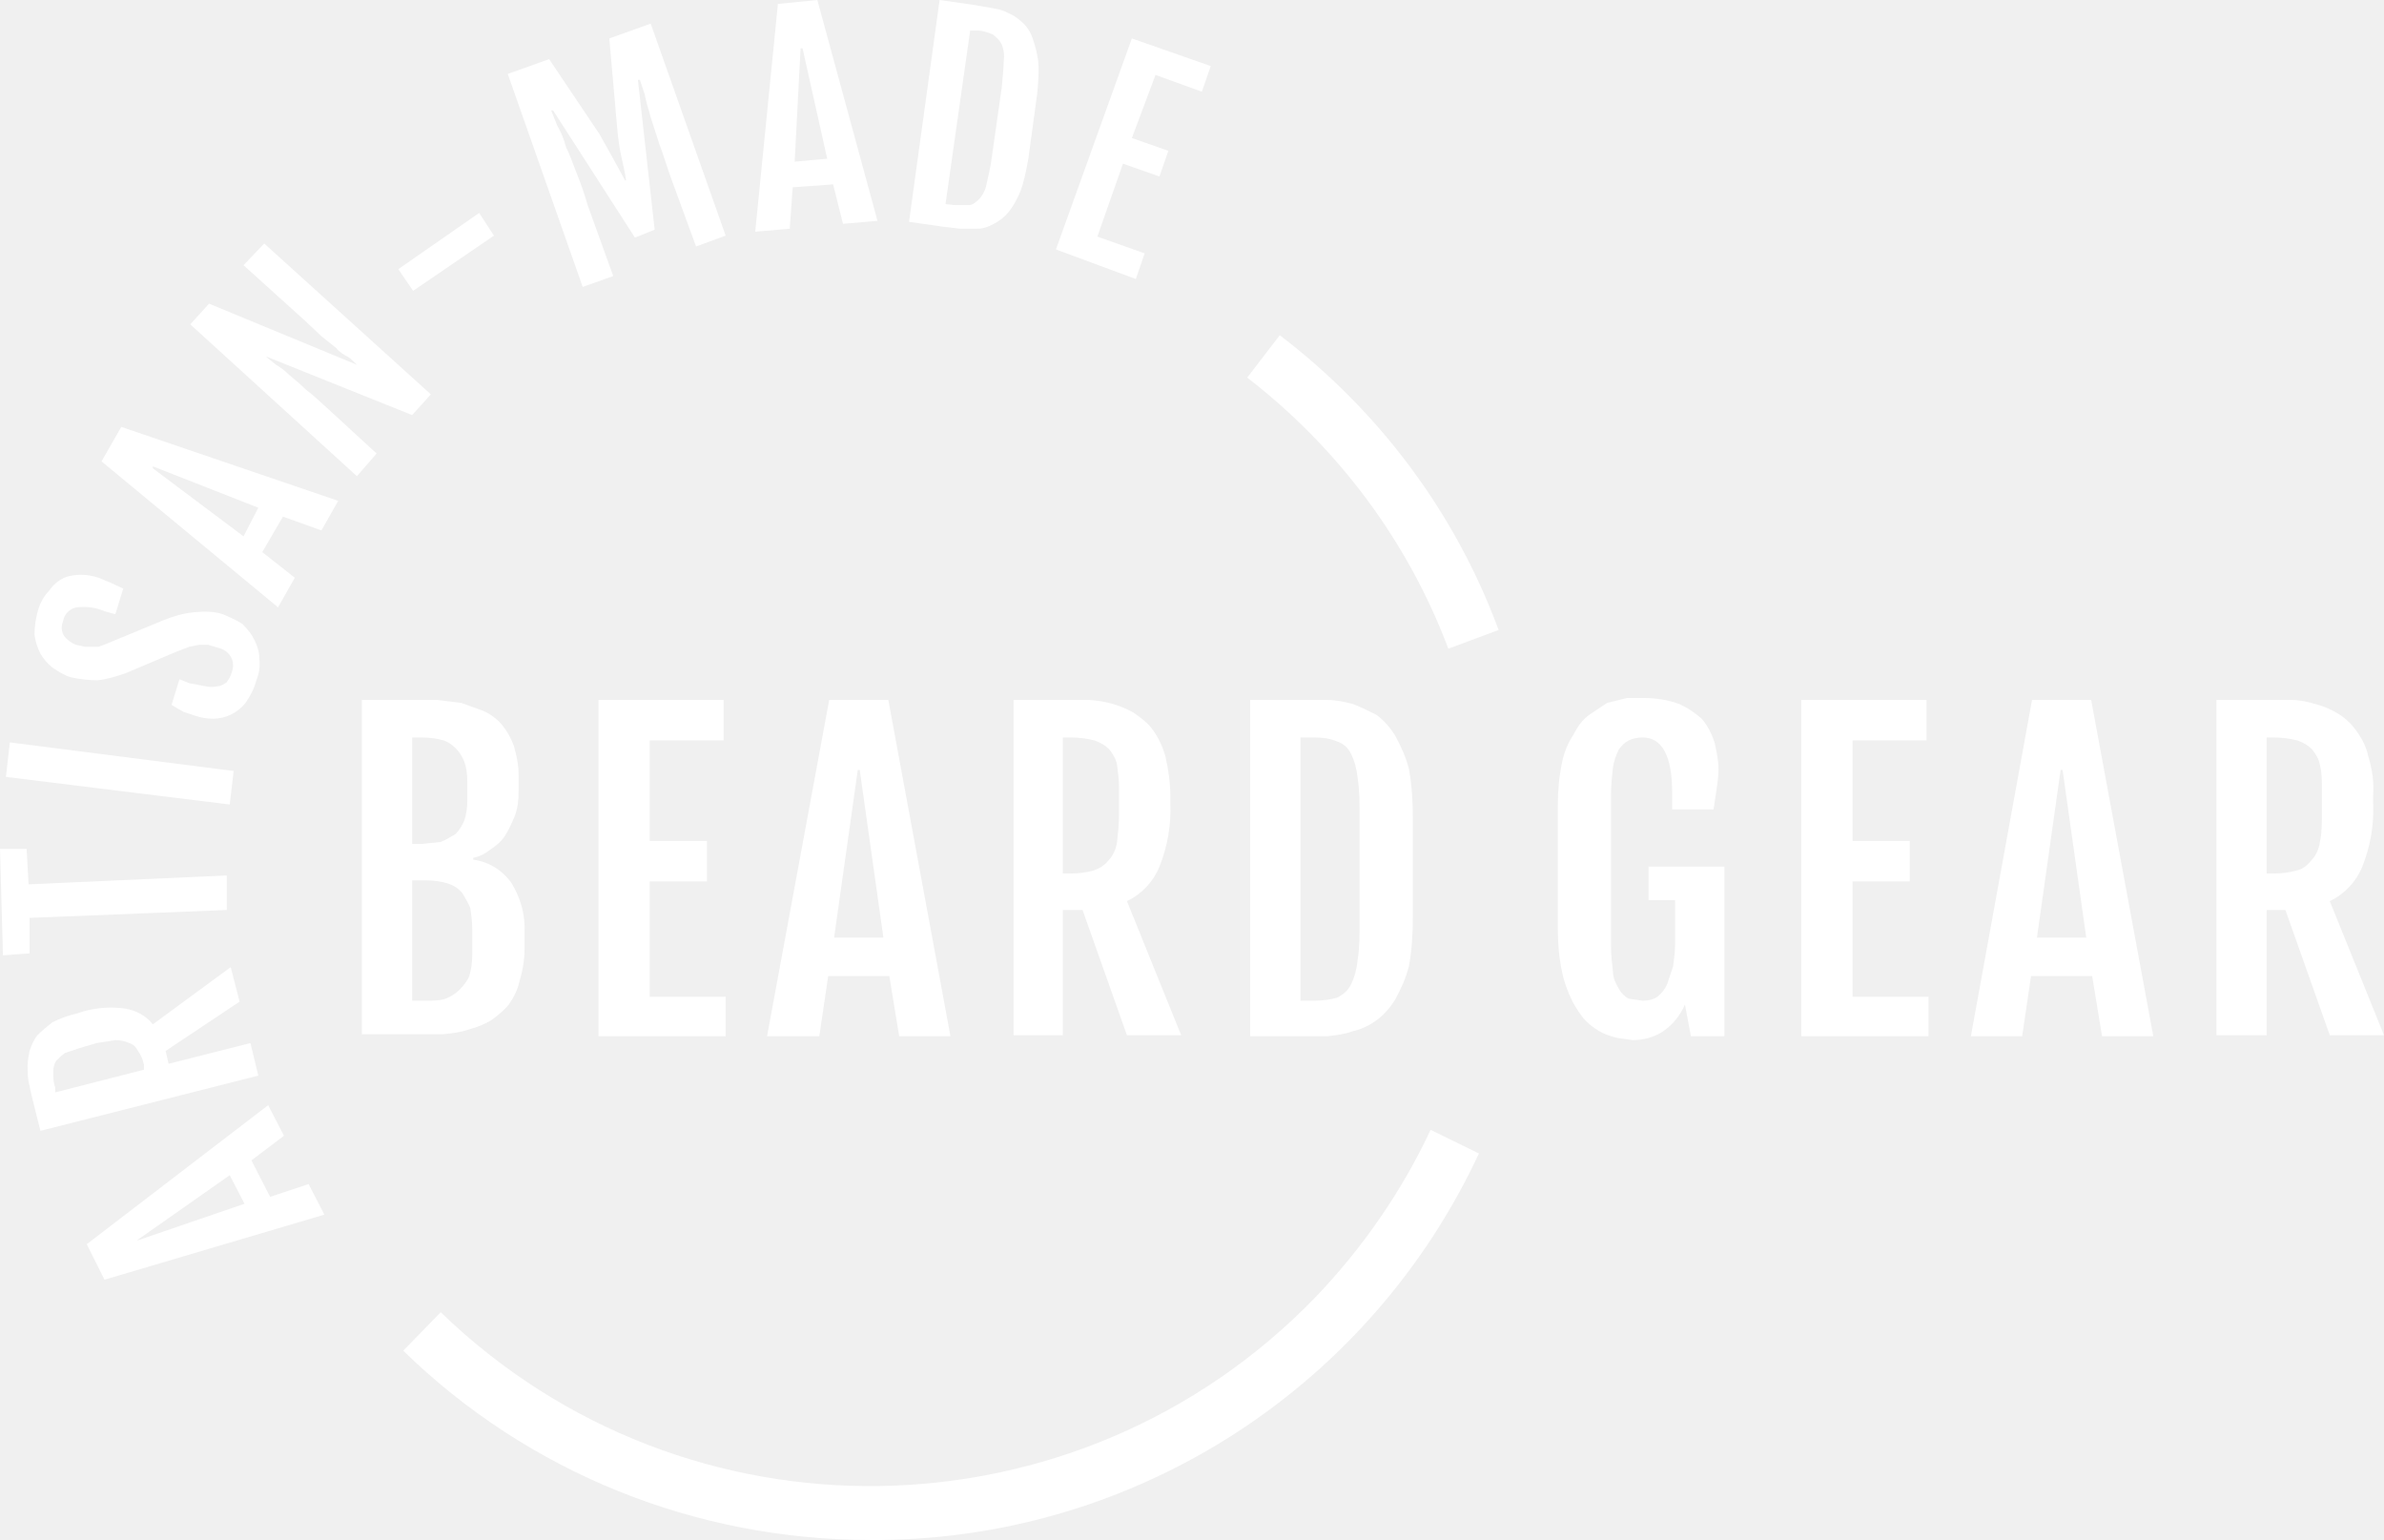
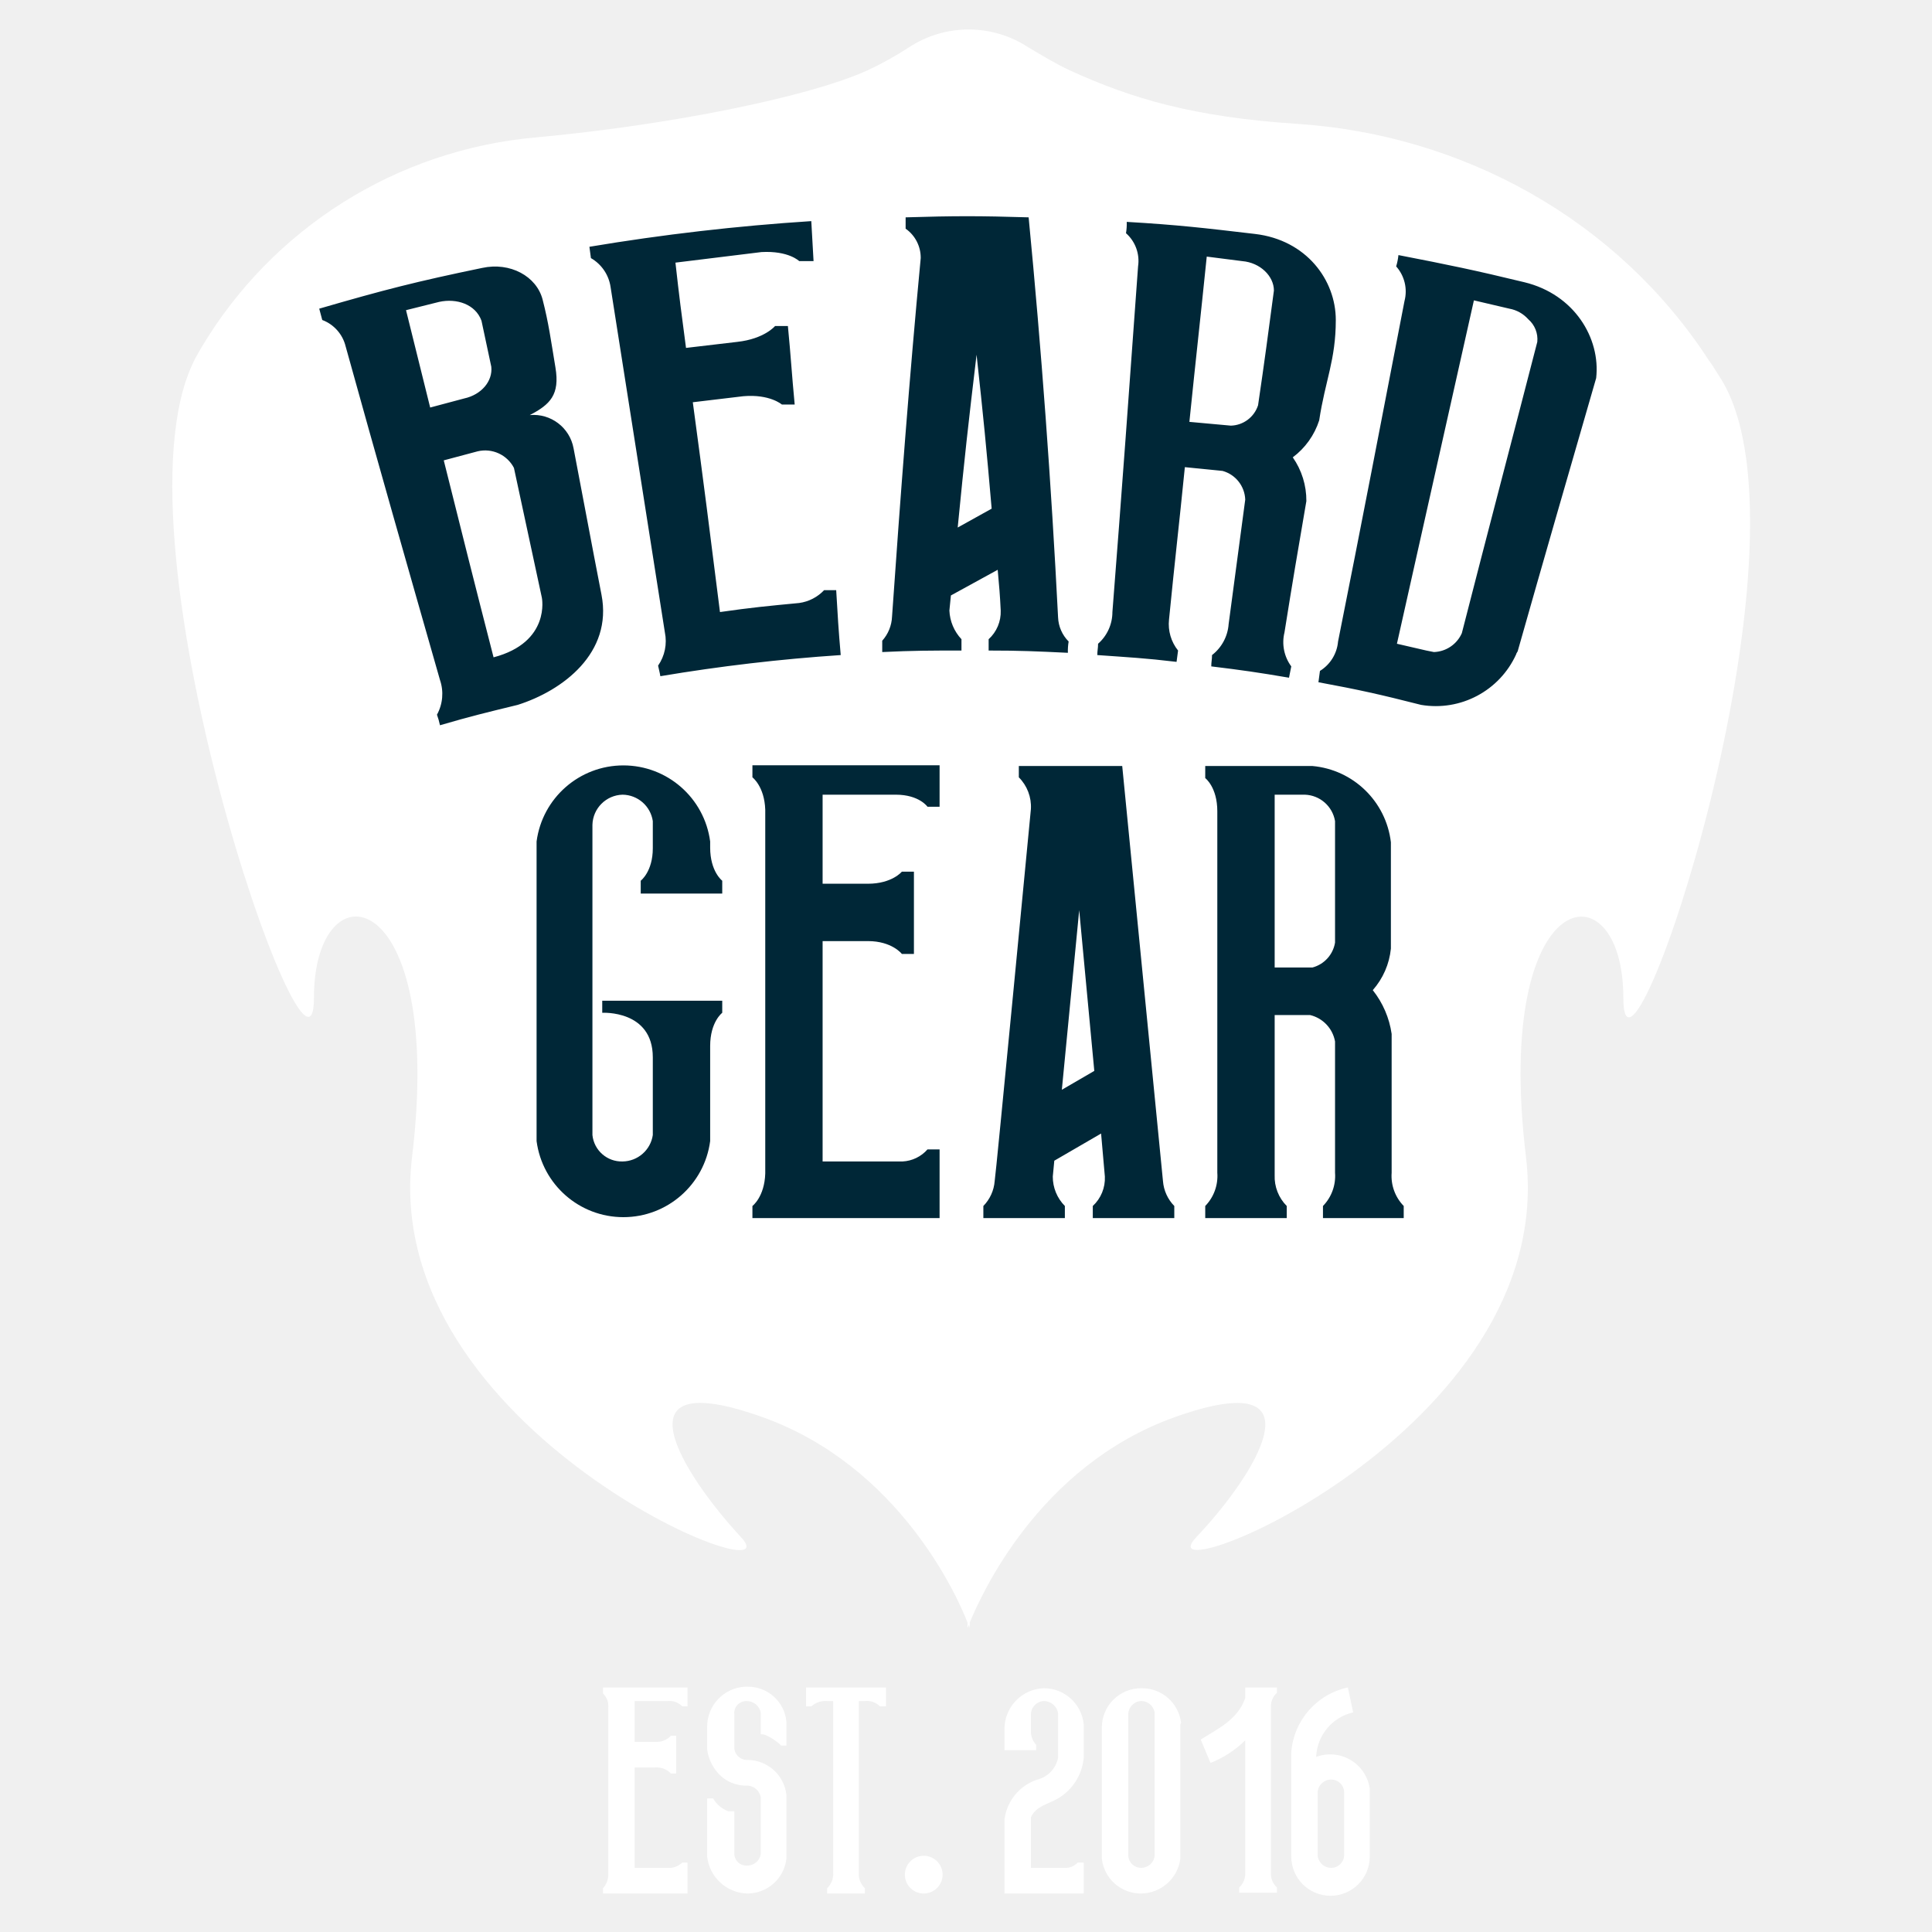
- <svg xmlns="http://www.w3.org/2000/svg" id="Layer_1" viewBox="0 0 241.8 156.2" width="241.8" height="156.2">
-   <style>.st0{fill:#fff}</style>
-   <path d="M10.6 129.8l-1.8-3.6 18.4-14.1 1.6 3.1-3.3 2.5 1.9 3.7 3.9-1.3 1.6 3.1-22.3 6.6zm12.7-10.6l-9.4 6.6h.1l10.8-3.7-1.5-2.9zm-19.2-4.5l-.9-3.6-.3-1.4c-.1-.5-.1-1.1-.1-1.6s.1-1 .2-1.5c.2-.6.4-1.1.8-1.6.5-.5 1-.9 1.5-1.3.8-.4 1.6-.7 2.5-.9l.6-.2c1.4-.4 2.9-.5 4.3-.3 1.1.2 2.1.7 2.8 1.6l7.9-5.8.9 3.5-7.5 5 .3 1.3 8.3-2.1.8 3.3-22.1 5.6zm10.5-6.7c-.1-.5-.3-1-.6-1.4-.2-.4-.5-.7-.9-.8-.4-.2-.9-.3-1.4-.3l-1.9.3-1.7.5-1.5.5c-.3.2-.6.5-.9.8-.2.3-.3.7-.3 1.1 0 .5 0 1.1.2 1.6v.5l9-2.3v-.5zM3 93.1v3.6l-2.7.2L0 86.1h2.7l.2 3.6 20.1-.9v3.5l-20 .8zM.6 78.8l.4-3.5 22.7 2.9-.4 3.4L.6 78.8zm19.2-6.2l-1.2-.4-1.2-.7.8-2.6 1 .4 1.6.3c.4.1.9.1 1.3 0 .3 0 .6-.2.9-.4.2-.3.4-.6.5-1 .2-.5.2-1.1-.1-1.6-.3-.5-.8-.8-1.3-.9l-1-.3h-.9l-1 .2-1.3.5-5.2 2.2c-.9.3-1.8.6-2.8.7-.9 0-1.8-.1-2.7-.3-.7-.2-1.3-.6-1.9-1-.5-.4-.9-.9-1.2-1.4-.3-.6-.5-1.2-.6-1.9 0-.8.1-1.5.3-2.3.2-.8.6-1.6 1.2-2.2.4-.6.9-1 1.5-1.3.5-.2 1.1-.3 1.7-.3.6 0 1.2.1 1.8.3l1.2.5 1.3.6-.8 2.6-1.1-.3c-.9-.4-1.8-.5-2.8-.4-.7.1-1.3.7-1.4 1.4-.2.5-.2 1 .1 1.5.3.4.7.7 1.2.9l.9.2H10l.8-.3 5.8-2.4c1-.4 2-.7 3.1-.8 1-.1 2-.1 2.9.2.7.3 1.4.6 2 1 .5.5.9 1 1.2 1.6.3.6.5 1.2.5 1.9.1.7 0 1.5-.3 2.2-.2.8-.6 1.6-1.1 2.3-.8 1-2 1.6-3.3 1.6-.6 0-1.2-.1-1.8-.3zm-9.5-25.8l2-3.5 22 7.5-1.7 3-3.9-1.4-2.1 3.6 3.3 2.6-1.7 3-17.9-14.8zm15.9 4.7l-10.7-4.2v.2l9.2 6.9 1.5-2.9zm-6.9-18.6l1.9-2.1 15 6.2c-.3-.3-.6-.6-.9-.8-.4-.2-.9-.5-1.2-.9l-1.5-1.2-1.7-1.6-6.2-5.6 2.1-2.2L43.7 40l-1.9 2.1-14.7-5.9H27l1 .8c.5.3.9.6 1.3 1 .6.5 1.2 1 1.7 1.5.7.5 1.4 1.2 2.3 2l4.9 4.5-2 2.3-16.9-15.4zm21.1-5.6l8.2-5.7 1.5 2.3-8.2 5.6-1.5-2.2zM51.5 7.5L55.7 6l5.1 7.6 1.4 2.5 1.2 2.2h.1c-.1-.8-.3-1.6-.5-2.5s-.3-1.8-.4-2.8l-.8-9.1L66 2.4l7.6 21.5-3 1.1-2.6-7.1c-.4-1.1-.7-2.2-1.1-3.2l-.9-2.8c-.2-.8-.5-1.6-.6-2.3l-.5-1.5h-.2l1.7 15.2-2 .8-8.3-12.9h-.2l.6 1.5c.4.7.7 1.4.9 2.2.4.8.7 1.7 1.1 2.7.4 1 .8 2.1 1.1 3.2l2.6 7.2-3.1 1.1-7.6-21.6zM78.9.4l4-.4L89 22.4l-3.5.3-1-4-4.1.3-.3 4.2-3.5.3L78.9.4zm5 15.7L81.4 4.9h-.2l-.6 11.5 3.3-.3zM95.3 0l3.5.5 1.7.3c.6.1 1.2.2 1.7.5.5.2 1 .5 1.4.9.5.4.9 1 1.1 1.6.3.8.5 1.6.6 2.4.1 1.1 0 2.2-.1 3.3l-.9 6.6c-.2 1.1-.4 2.2-.8 3.3-.3.7-.7 1.5-1.2 2.1-.4.5-.9.9-1.5 1.2-.5.3-1.1.5-1.7.5h-1.7l-1.7-.2-3.5-.5L95.3 0zm1.5 20.8h1.6c.4-.1.7-.4 1-.7.4-.5.6-1 .7-1.6.2-.9.4-1.7.5-2.6l1-7c.1-1.1.2-2 .2-2.7.1-.6 0-1.2-.2-1.7-.2-.4-.5-.7-.9-1-.5-.2-1-.4-1.5-.4h-.8l-2.5 17.6.9.1zm18-16.9l8 2.8-.9 2.6-4.7-1.7-2.4 6.4 3.7 1.3-.9 2.6-3.7-1.3-2.6 7.4 4.8 1.7-.9 2.6-8.1-3 7.7-21.4zM36.7 71h7.7l2.4.3 2.2.8c.7.3 1.4.8 1.9 1.4.5.6.9 1.3 1.2 2.1.3 1 .5 2 .5 3v1.7c0 .9-.1 1.7-.4 2.5-.3.7-.6 1.4-1 2-.4.6-.9 1-1.5 1.4-.5.4-1.1.7-1.7.8v.2c1.6.2 3 1.1 3.9 2.4.9 1.5 1.4 3.2 1.3 5v1.7c0 1.1-.2 2.2-.5 3.2-.2.9-.6 1.7-1.1 2.4-.5.6-1.1 1.1-1.8 1.6-.7.4-1.4.7-2.2.9-.8.3-1.7.4-2.6.5h-8.3V71zm6.1 14.6l1.9-.2c.5-.2 1-.5 1.5-.8.4-.4.7-.9.9-1.4.2-.6.3-1.3.3-2v-1.4c0-.7 0-1.5-.2-2.2-.3-1.1-1.1-2.1-2.2-2.5-.7-.2-1.5-.3-2.2-.3h-1v10.8h1zm.5 15.9c.6 0 1.3 0 1.9-.2.5-.2 1-.5 1.4-.9.4-.4.8-.9 1-1.4.2-.7.3-1.4.3-2.1v-2.7c0-.7-.1-1.4-.2-2.1-.2-.5-.5-1-.8-1.5-.4-.5-.9-.8-1.5-1-.7-.2-1.4-.3-2.1-.3h-1.5v12.2h1.5zM60.7 71h12.7v4.1h-7.5v10.2h5.8v4.1h-5.8v11.7h7.7v4H60.7V71zm23.4 0h6l6.3 34.1h-5.2l-1-6.1H84l-.9 6.1h-5.3L84.1 71zm5.5 24.1l-2.4-17H87l-2.4 17h5zM102.8 71h7.7c1.6.1 3.1.5 4.5 1.3.7.5 1.4 1 1.9 1.7.6.8 1 1.7 1.3 2.7.3 1.3.5 2.7.5 4v.8c.1 2.2-.3 4.4-1.1 6.4-.6 1.5-1.8 2.8-3.3 3.5l5.5 13.6h-5.5l-4.5-12.7h-2V105h-5V71zm5.8 17.6c.8 0 1.6-.1 2.3-.3.6-.2 1.1-.5 1.5-1 .5-.5.8-1.2.9-1.9.1-.9.2-1.9.2-2.8v-2.7c0-.8-.1-1.5-.2-2.3-.1-.6-.4-1.1-.8-1.6-.4-.4-.9-.7-1.5-.9-.8-.2-1.6-.3-2.4-.3h-.8v13.8h.8zM126.8 71h7.9c.8 0 1.7.2 2.5.4.8.3 1.6.7 2.4 1.1.8.6 1.4 1.3 1.9 2.1.6 1.1 1.1 2.2 1.4 3.4.3 1.6.4 3.3.4 5v10c0 1.7-.1 3.4-.4 5-.3 1.2-.8 2.3-1.4 3.4-.5.8-1.1 1.5-1.9 2.1-.7.5-1.5.9-2.4 1.1-.8.3-1.7.4-2.5.5h-7.9V71zm6.5 30.5c.8 0 1.6-.1 2.3-.3.6-.3 1.1-.7 1.4-1.3.4-.8.6-1.6.7-2.5.2-1.3.2-2.6.2-3.9V82.9c0-1.3 0-2.7-.2-4-.1-.9-.3-1.7-.7-2.5-.3-.6-.8-1-1.4-1.2-.7-.3-1.5-.4-2.3-.4h-1.4v26.7h1.4zm32.3 4l-1.4-.2c-.6-.1-1.1-.3-1.6-.5-.6-.3-1.2-.7-1.7-1.2-.6-.6-1-1.3-1.4-2-.5-1-.9-2.1-1.1-3.2-.3-1.4-.4-2.9-.4-4.4V81.9c0-1.5.1-2.9.4-4.4.2-1.1.6-2.1 1.2-3 .4-.8.9-1.5 1.6-2l1.8-1.2 2-.5h1.8c1.2 0 2.4.2 3.5.6.9.4 1.6.9 2.3 1.5.6.7 1 1.5 1.3 2.4.2.9.4 1.8.4 2.7 0 .7-.1 1.4-.2 2.1l-.3 2h-4.2v-1.7c0-3.7-1-5.6-3-5.6-.5 0-1 .1-1.4.3-.4.2-.7.5-1 .9-.3.6-.5 1.2-.6 1.8-.1.9-.2 1.8-.2 2.7V96c0 .9.1 1.7.2 2.6 0 .6.3 1.2.6 1.7.2.4.6.8 1 1l1.4.2c.5 0 1.1-.1 1.5-.4.4-.3.8-.8 1-1.3l.6-1.8c.1-.8.2-1.5.2-2.3v-4.4h-2.7v-3.4h7.7v17.2h-3.4l-.6-3.2c-.5 1.1-1.2 2-2.2 2.7-.9.6-2 .9-3.1.9zM182.7 71h12.7v4.1h-7.5v10.2h5.8v4.1h-5.8v11.7h7.7v4h-12.9V71zm23.4 0h6l6.3 34.1h-5.2l-1-6.1H206l-.9 6.1h-5.2l6.2-34.1zm5.5 24.1l-2.4-17h-.2l-2.4 17h5zM224.8 71h7.7c.8 0 1.6.2 2.3.4.8.2 1.5.5 2.2.9.7.4 1.4 1 1.9 1.7.6.8 1.1 1.7 1.3 2.7.4 1.3.6 2.6.5 4v.8c.1 2.2-.3 4.4-1.1 6.4-.6 1.5-1.8 2.8-3.3 3.5l5.5 13.6h-5.5l-4.5-12.7h-1.9V105h-5.1V71zm5.8 17.6c.8 0 1.6-.1 2.3-.3.6-.1 1.1-.5 1.5-1 .5-.5.8-1.2.9-1.9.2-.9.2-1.9.2-2.8v-2.7c0-.8 0-1.5-.2-2.3-.1-.6-.4-1.1-.8-1.6-.4-.4-.9-.7-1.5-.9-.8-.2-1.6-.3-2.4-.3h-.7v13.8h.7zM88.3 156.2c-17.7 0-34.7-6.8-47.4-19.2l3.8-3.9c24.9 24.1 64.6 23.4 88.7-1.5 4.8-5 8.8-10.8 11.7-17l4.9 2.4c-11 23.6-34.5 38.9-60.6 39.2h-1.1zm58.6-90.4c-4.1-10.9-11.2-20.4-20.4-27.5l3.3-4.3c10.1 7.7 17.8 18 22.2 29.9l-5.1 1.9z" class="st0" />
+ <svg xmlns="http://www.w3.org/2000/svg" width="256" height="256" viewBox="0 0 256 256">
+   <path fill="#fff" d="M228.1 50.3c13.4 22-13 99.6-13 81.9s-17.3-15.4-12.9 21.1-51.4 58.5-43.7 50.4 17.3-23.1-2.9-15.9c-18.1 6.5-25.7 23.8-27.1 27.2v.7a1 1 0 0 1-.1-.4l-.2.4v-.7c-1.3-3.4-9-20.7-27.1-27.2-20.1-7.2-10.5 7.7-2.9 15.9s-48-14-43.6-50.4-13-38.9-13-21.1-28.3-63-15.4-85.3l.4-.7a57.5 57.5 0 0 1 44.5-28c17.4-1.6 36-5.3 43.9-8.9a45.2 45.2 0 0 0 5.4-3 14.4 14.4 0 0 1 15.9 0c1.7 1 3.5 2.1 5.4 3 8.3 3.8 16.5 6.2 30 7.1 22.1 1.4 42.6 12.7 54.7 31.3.6.8 1.1 1.7 1.7 2.6z" />
+   <path fill="#002737" d="M76 59.4c1.5 7.8 2.2 11.7 3.7 19.4s-5.1 12.7-11.1 14.6c-4.1 1-6.2 1.5-10.3 2.7a10.3 10.3 0 0 0-.4-1.4 5.7 5.7 0 0 0 .4-4.6c-4.2-14.7-8.4-29.4-12.5-44.2a5 5 0 0 0-3.1-3.5l-.4-1.5c8.6-2.5 12.9-3.6 21.6-5.4 3.7-.8 7.2 1.1 8 4.2s1.1 5.4 1.7 9-.7 4.9-3.4 6.3a5.4 5.4 0 0 1 5.8 4.4zM57 54l4.5-1.2c2.3-.5 3.8-2.3 3.6-4.2l-1.3-6.1c-.8-2.2-3.3-3-5.6-2.5l-4.4 1.1zm11.1 8a4.3 4.3 0 0 0-4.8-2.2L58.8 61c2.6 10.4 3.9 15.6 6.6 26.1 7.6-2 6.4-7.9 6.4-7.9zm39.4-32.7c.1 2.1.2 3.2.3 5.3h-1.9s-1.4-1.4-5-1.2l-11.4 1.4c.5 4.5.8 6.8 1.4 11.3l6.8-.8c3.6-.4 5-2.1 5-2.1h1.7c.4 4.1.5 6.2.9 10.4h-1.7s-1.6-1.4-5.1-1.1l-6.7.8C93.3 64.4 94 70 95.4 81.1c4.2-.6 6.3-.8 10.5-1.2a5.6 5.6 0 0 0 3.3-1.7h1.6c.2 3.4.3 5.2.6 8.6a239.6 239.6 0 0 0-23.9 2.8c-.1-.6-.2-.9-.3-1.4a5.7 5.7 0 0 0 .9-4.4L80.9 38a5.3 5.3 0 0 0-2.6-3.8c-.1-.6-.1-.9-.2-1.5a290.7 290.7 0 0 1 29.4-3.4zM141.6 85a7.6 7.6 0 0 0-.1 1.5c-4.2-.2-6.3-.3-10.5-.3v-1.5a4.9 4.9 0 0 0 1.6-3.8c-.1-2.1-.2-3.2-.4-5.4l-6.2 3.4c-.1.8-.1 1.2-.2 2a5.9 5.9 0 0 0 1.6 3.8v1.5c-4.2 0-6.3 0-10.5.2v-1.5a5.1 5.1 0 0 0 1.3-3.2c1.1-15.8 2.3-31.7 3.8-47.5a4.7 4.7 0 0 0-2-3.9v-1.5c6.5-.2 9.8-.2 16.3 0 1.7 17.6 3 35.3 3.9 53a4.8 4.8 0 0 0 1.4 3.2zm-10.2-17.6c-.7-8.1-1.1-12.2-2-20.4-1.1 9.2-1.6 13.7-2.5 22.9zm39.7 20.9c-.1.6-.2.9-.3 1.5-4.1-.7-6.2-1-10.3-1.5 0-.6.1-.9.1-1.5a5.7 5.7 0 0 0 2.2-4.1c.9-6.6 1.3-9.9 2.2-16.5a4.1 4.1 0 0 0-3-3.8l-5-.5c-.8 8-1.3 12.1-2.1 20.2a5.6 5.6 0 0 0 1.2 4.1c-.1.6-.1.9-.2 1.5-4.2-.5-6.3-.6-10.5-.9 0-.6.1-.9.1-1.5a5.6 5.6 0 0 0 1.9-4.2c1.2-15.3 2.3-30.5 3.4-45.8a4.9 4.9 0 0 0-1.6-4.4 7.6 7.6 0 0 0 .1-1.5c6.8.4 10.2.8 17 1.6S177 37.1 177 42.4s-1.4 8-2.2 13.3a9.9 9.9 0 0 1-3.5 4.9 10 10 0 0 1 1.8 5.8c-1.2 7-1.8 10.5-2.9 17.4a5.4 5.4 0 0 0 .9 4.5zm-2.3-49.8c0-1.9-1.8-3.7-4.2-3.9l-4.7-.6c-.9 8.8-1.4 13.1-2.3 21.9l5.5.5a3.9 3.9 0 0 0 3.6-2.7c.9-6.1 1.3-9.2 2.1-15.2zm32.3 47.8c-.1.2-.2.3-.2.4a11.7 11.7 0 0 1-12.6 6.7c-5.5-1.4-8.2-2-13.6-3 .1-.6.1-.9.2-1.5a5.1 5.1 0 0 0 2.4-3.9c3-15 5.9-30.1 8.8-45.1a5 5 0 0 0-1.1-4.6 8 8 0 0 0 .3-1.5c6.7 1.3 10.1 2 16.7 3.6s10.1 7.4 9.5 12.7c-3.5 12.1-7 24.2-10.4 36.2zm2.6-41a3.5 3.5 0 0 0-1.2-3 4.4 4.4 0 0 0-2.5-1.4l-4.7-1.1-10.2 45.5 3.9.9 1 .2a4.2 4.2 0 0 0 3.7-2.5c3.3-12.9 6.7-25.8 10-38.6zM86.5 112.4v-3.6a4.1 4.1 0 0 0-4-3.5 4.1 4.1 0 0 0-4 4v41.1a3.9 3.9 0 0 0 4 3.5 4.1 4.1 0 0 0 4-3.5v-10.3c0-6.3-6.7-5.9-6.7-5.9v-1.6h15.9v1.6s-1.6 1.2-1.6 4.4v12.6a11.6 11.6 0 0 1-23 0v-39.7a11.6 11.6 0 0 1 23 0v.8c0 3.2 1.6 4.4 1.6 4.4v1.7H84.9v-1.7s1.6-1.2 1.6-4.3zm38-11v5.5h-1.6s-1.1-1.6-4.2-1.6H109v11.8h6c3.2 0 4.5-1.6 4.5-1.6h1.6v10.9h-1.6s-1.3-1.7-4.5-1.7h-6v29.2h10.6a4.7 4.7 0 0 0 3.3-1.6h1.6v9.1H99.7v-1.6s1.6-1.2 1.7-4.3v-48.2c-.1-3.1-1.7-4.3-1.7-4.3v-1.6zm31.1 58.4v1.6h-10.8v-1.6a5 5 0 0 0 1.6-3.9l-.5-5.7-6.2 3.6-.2 2.1a5.5 5.5 0 0 0 1.6 3.9v1.6h-10.8v-1.6a5.3 5.3 0 0 0 1.5-3.3c.1-.2 4.8-49.3 4.8-49.3a5.5 5.5 0 0 0-1.6-4.2v-1.5h13.7l5.4 55a5.3 5.3 0 0 0 1.5 3.3zM145 141.9l-2-21.3-2.3 23.8zm41 17.9v1.6h-10.7v-1.6a5.7 5.7 0 0 0 1.6-4.4V138a4.4 4.4 0 0 0-3.3-3.5h-4.7v21.2a5.5 5.5 0 0 0 1.6 4.1v1.6h-10.8v-1.6a5.7 5.7 0 0 0 1.6-4.4v-47.9c0-3.2-1.6-4.4-1.6-4.4v-1.6h14.2a11.5 11.5 0 0 1 10.4 10.1v14.1a9.8 9.8 0 0 1-2.4 5.5 12.1 12.1 0 0 1 2.5 5.8v18.4a5.7 5.7 0 0 0 1.6 4.4zm-9.1-51a4.2 4.2 0 0 0-4-3.5h-4v22.9h5a4.1 4.1 0 0 0 3-3.3z" />
+   <path fill="#fff" d="M91.1 223.6v2.5h-.7a2.3 2.3 0 0 0-1.9-.7h-4.4v5.4h2.7a2.6 2.6 0 0 0 2.1-.8h.7v5h-.7a2.6 2.6 0 0 0-2.1-.8h-2.7v13.3h4.8a2.5 2.5 0 0 0 1.5-.7h.7v4.1H79.9v-.7a2.7 2.7 0 0 0 .7-2v-21.9a2.3 2.3 0 0 0-.7-1.9v-.8zm13.1 7.7h-.7c0-.1-1.8-1.6-2.7-1.5v-2.9a1.9 1.9 0 0 0-1.9-1.5 1.6 1.6 0 0 0-1.6 1.8v4.5a1.7 1.7 0 0 0 1.8 1.5 5.2 5.2 0 0 1 5.1 4.6v8.5a5.2 5.2 0 0 1-5.2 4.6 5.5 5.5 0 0 1-5.3-4.9v-7.7h.8a3.8 3.8 0 0 0 2 1.7h.8v5.7a1.6 1.6 0 0 0 1.7 1.5 1.8 1.8 0 0 0 1.8-1.5v-7.6a1.9 1.9 0 0 0-1.7-1.5 5 5 0 0 1-4-1.7 5.9 5.9 0 0 1-1.4-3.1v-3a5.3 5.3 0 0 1 5-5.3h.3a5.1 5.1 0 0 1 5.2 4.6zm13.2-7.7v2.5h-.8a2.4 2.4 0 0 0-2-.7h-.8v22.7a2.6 2.6 0 0 0 .8 2.1v.7h-5v-.7a2.6 2.6 0 0 0 .8-2.1v-22.7h-.8a2.8 2.8 0 0 0-2.1.7h-.7v-2.5zm5 27.3a2.5 2.5 0 1 1 2.5-2.5 2.5 2.5 0 0 1-2.5 2.5zm21.2-4.1v4.1h-10.5v-9.8a6.4 6.4 0 0 1 4.7-5.4 3.7 3.7 0 0 0 2.4-2.8V227a1.9 1.9 0 0 0-1.9-1.6 1.8 1.8 0 0 0-1.7 1.8v2.2a2.6 2.6 0 0 0 .7 1.8v.7h-4.2v-2.7a5.4 5.4 0 0 1 5.2-5.5 5.3 5.3 0 0 1 5.3 4.8v4.4a7 7 0 0 1-3.4 5.4c-1.4.8-2.9 1-3.6 2.5v6.7h4.4a2.2 2.2 0 0 0 1.8-.7zm12.8-18.3v17.8a5.3 5.3 0 0 1-5.2 4.6 5.2 5.2 0 0 1-5.2-4.6v-17.4a5.2 5.2 0 0 1 5.3-5.2 5.2 5.2 0 0 1 5.2 4.6zM153 227a1.8 1.8 0 0 0-1.9-1.6 1.8 1.8 0 0 0-1.6 1.8v18.7a1.7 1.7 0 0 0 1.7 1.6 1.8 1.8 0 0 0 1.8-1.6zm16.2 23.1v.7h-5v-.7a2.5 2.5 0 0 0 .8-2v-17.5a13.8 13.8 0 0 1-4.6 3l-1.3-3.1c2.2-1.4 4.9-2.6 5.9-5.5v-1.4h4.2v.7a2.5 2.5 0 0 0-.8 2v21.8a2.5 2.5 0 0 0 .8 2zm12.3-12.8v8.7a5.2 5.2 0 0 1-10.4 0v-13.8a9.5 9.5 0 0 1 7.5-8.6l.7 3.3a6.3 6.3 0 0 0-4.9 5.9 5.3 5.3 0 0 1 7.1 4.2zm-3.4.1a1.7 1.7 0 0 0-1.7-1.6 1.8 1.8 0 0 0-1.8 1.6v8.5a1.8 1.8 0 0 0 1.8 1.6 1.7 1.7 0 0 0 1.7-1.6z" />
</svg>
